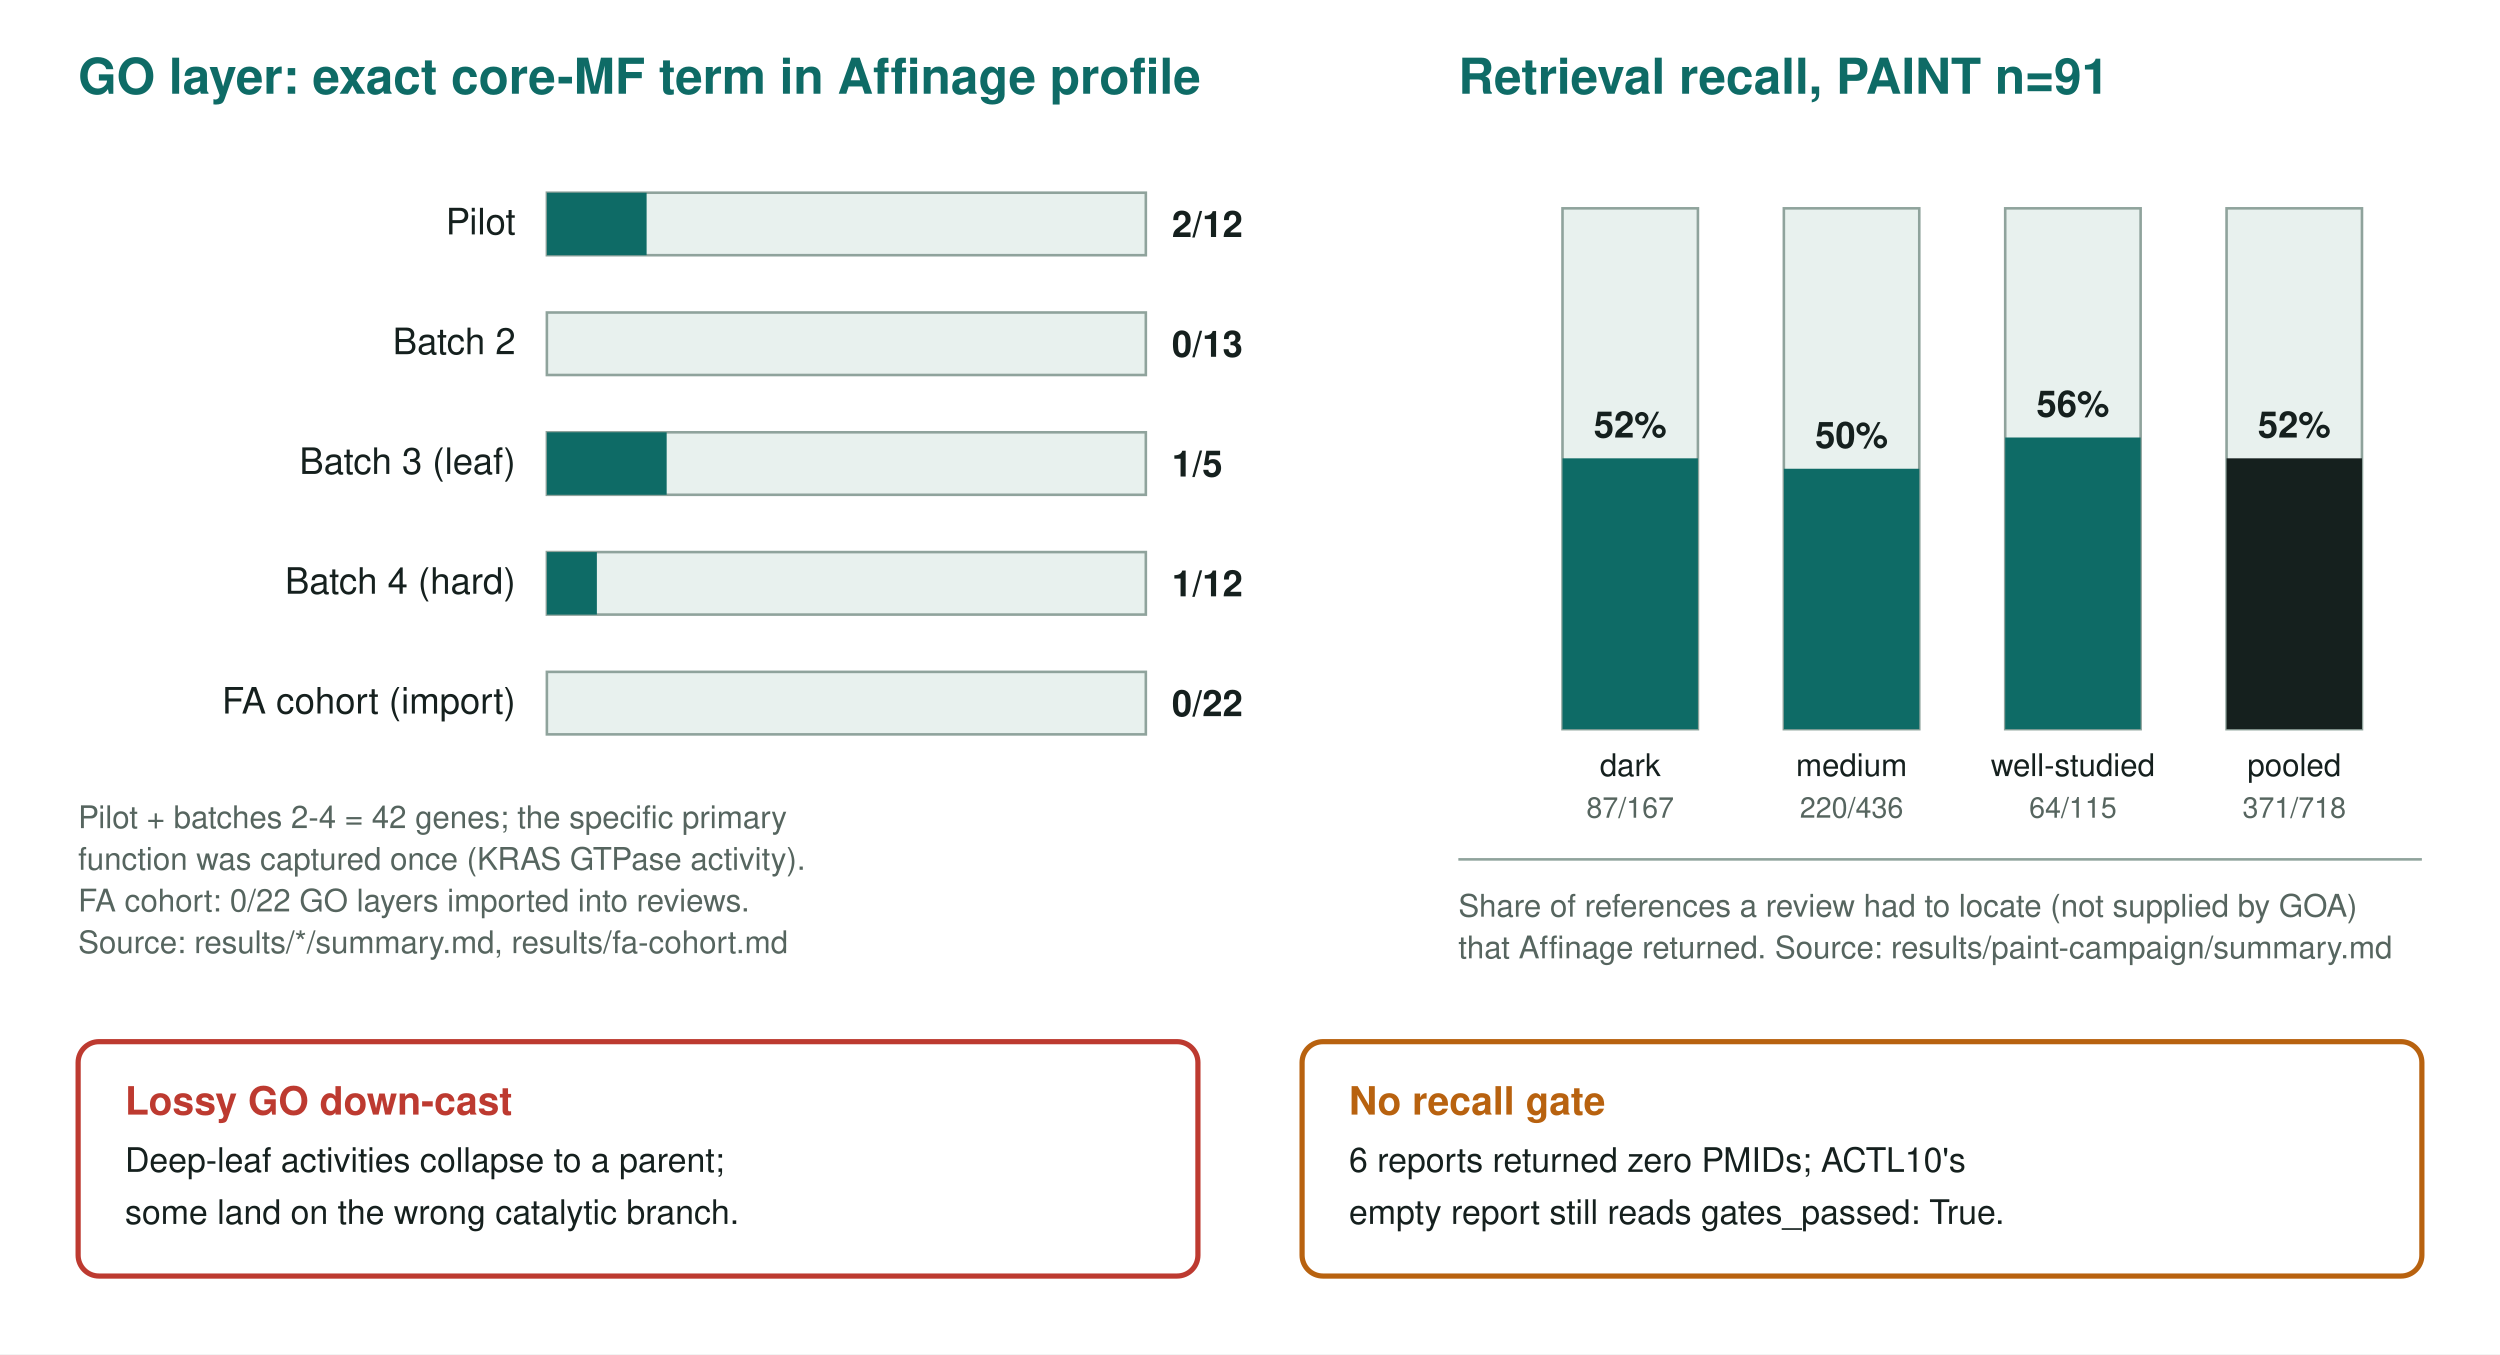
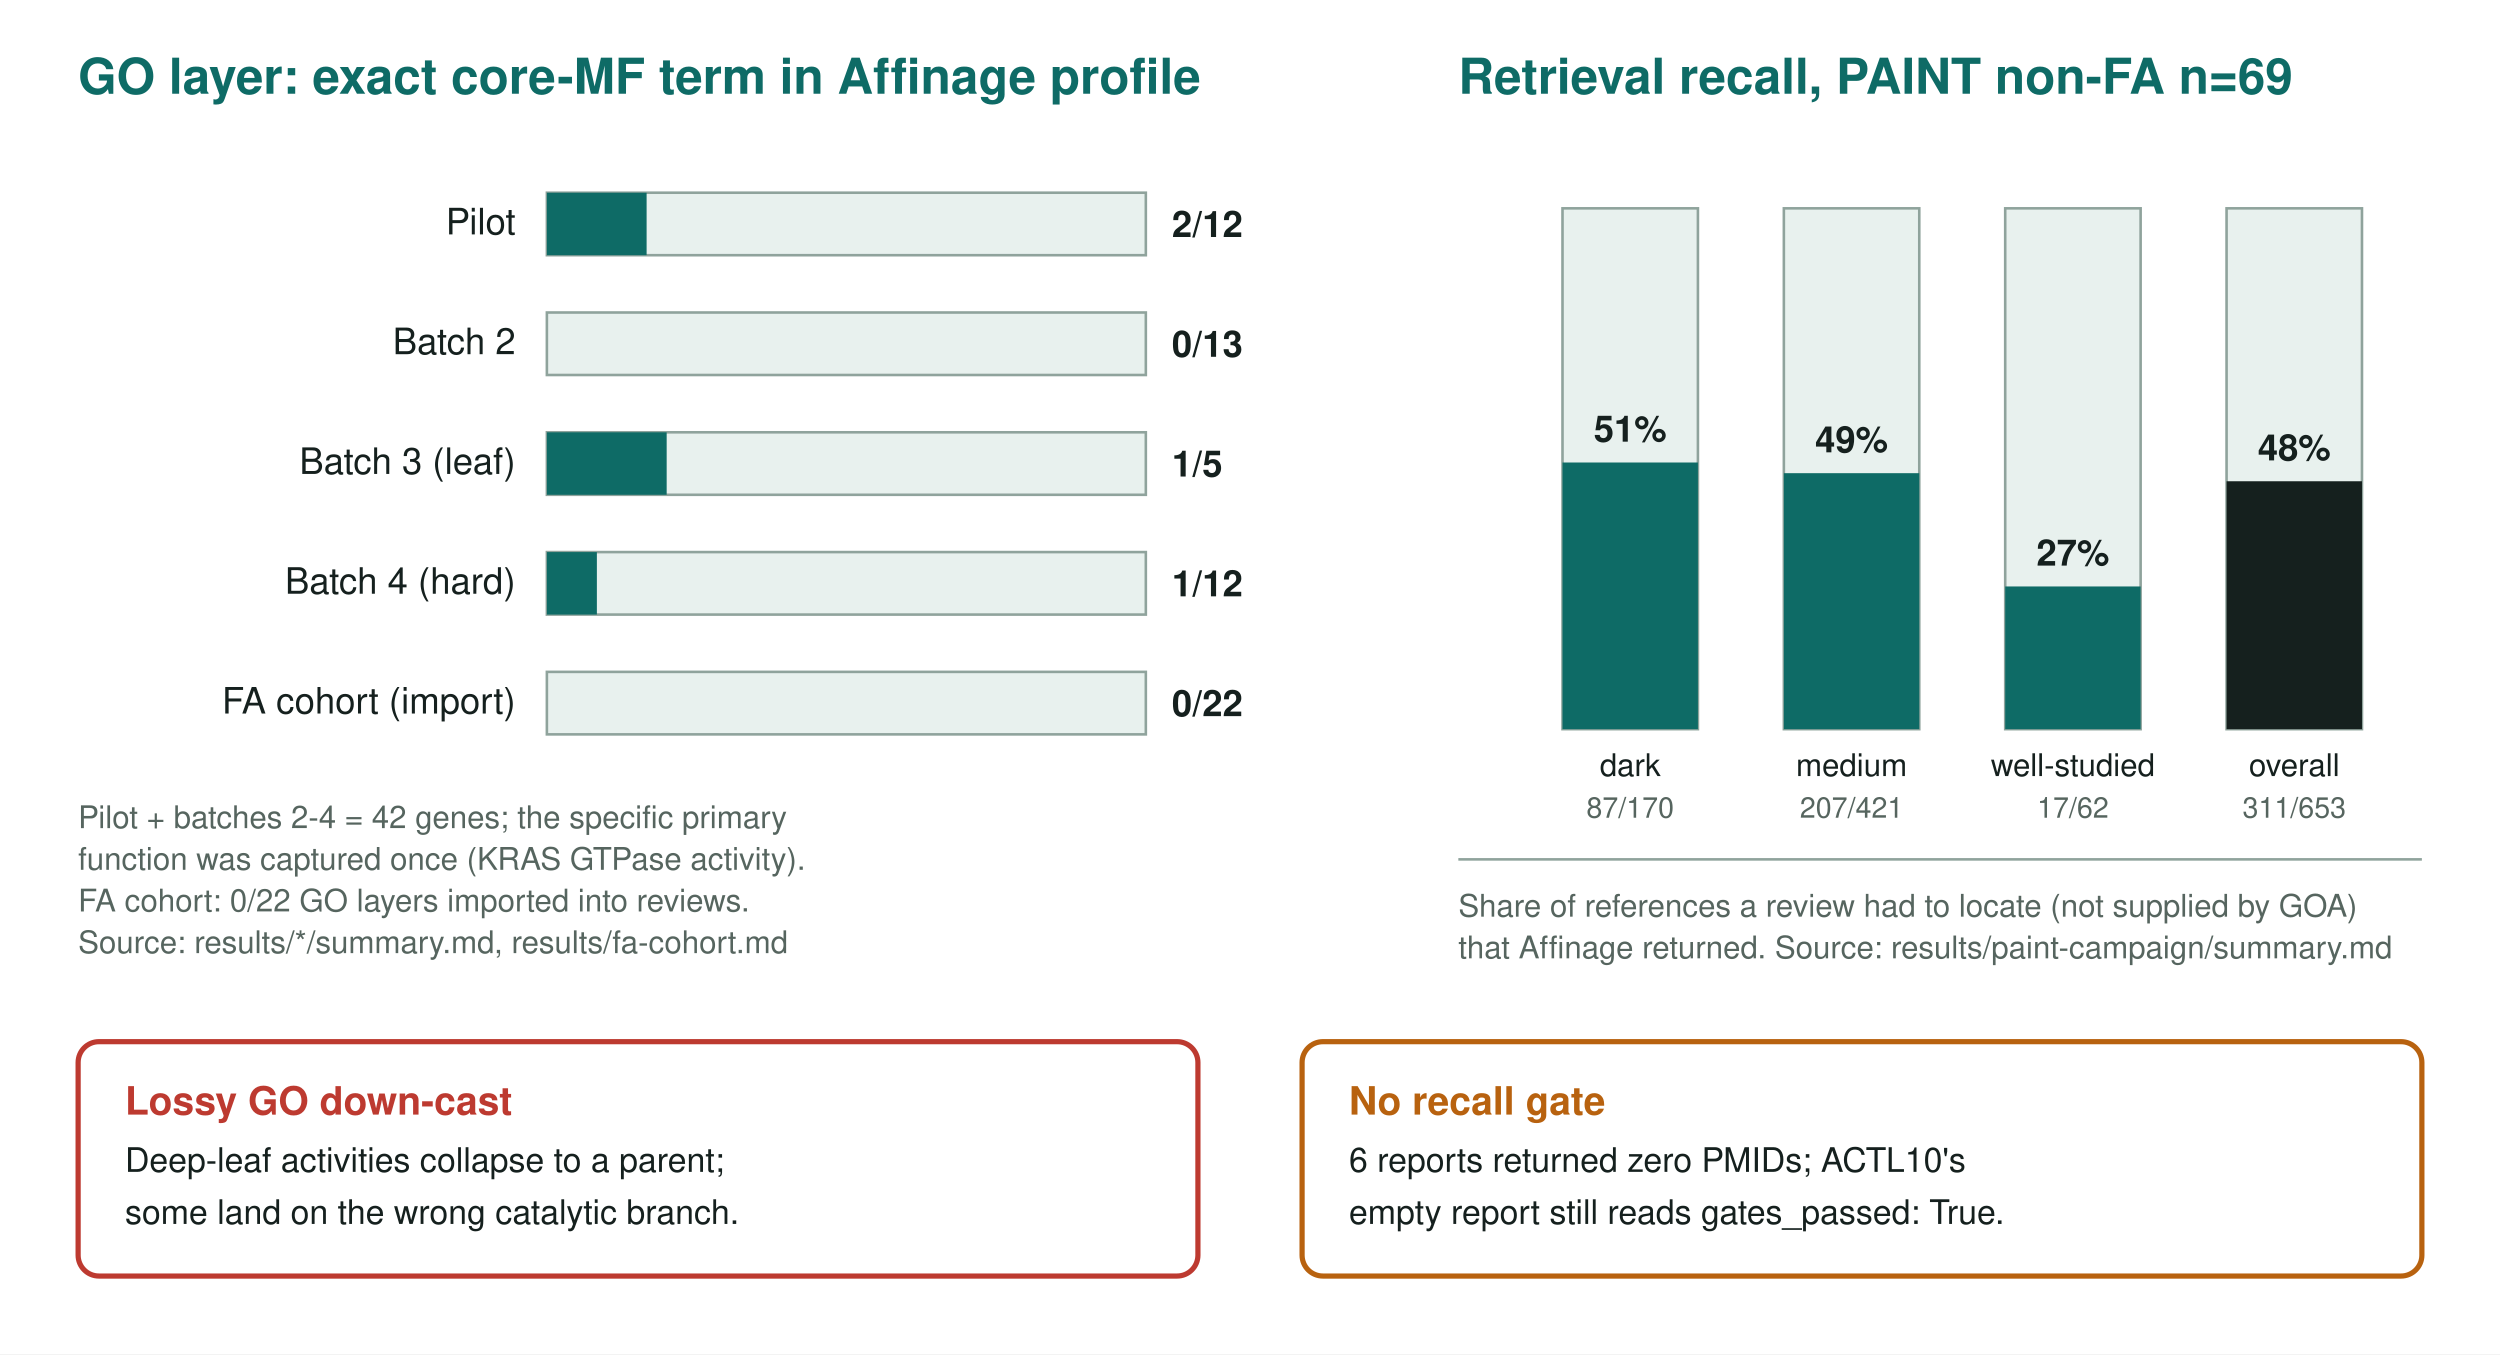
<svg xmlns="http://www.w3.org/2000/svg" viewBox="0 0 960 520" width="960" height="520" font-family="Helvetica, Arial, sans-serif">
  <rect width="960" height="520" fill="#ffffff" />
  <text x="30" y="36" font-size="19" font-weight="bold" fill="#0e6b66">GO layer: exact core-MF term in Affinage profile</text>
  <text x="198" y="90" font-size="14" text-anchor="end" fill="#15201e">Pilot</text>
  <rect x="210" y="74" width="230" height="24" fill="#e8f1ee" stroke="#8fa39c" />
  <rect x="210" y="74" width="38.3" height="24" fill="#0e6b66" />
  <text x="450" y="91" font-size="14" fill="#15201e" font-weight="bold">2/12</text>
  <text x="198" y="136" font-size="14" text-anchor="end" fill="#15201e">Batch 2</text>
  <rect x="210" y="120" width="230" height="24" fill="#e8f1ee" stroke="#8fa39c" />
  <text x="450" y="137" font-size="14" fill="#15201e" font-weight="bold">0/13</text>
  <text x="198" y="182" font-size="14" text-anchor="end" fill="#15201e">Batch 3 (leaf)</text>
  <rect x="210" y="166" width="230" height="24" fill="#e8f1ee" stroke="#8fa39c" />
  <rect x="210" y="166" width="46.0" height="24" fill="#0e6b66" />
  <text x="450" y="183" font-size="14" fill="#15201e" font-weight="bold">1/5</text>
  <text x="198" y="228" font-size="14" text-anchor="end" fill="#15201e">Batch 4 (hard)</text>
  <rect x="210" y="212" width="230" height="24" fill="#e8f1ee" stroke="#8fa39c" />
  <rect x="210" y="212" width="19.2" height="24" fill="#0e6b66" />
  <text x="450" y="229" font-size="14" fill="#15201e" font-weight="bold">1/12</text>
  <text x="198" y="274" font-size="14" text-anchor="end" fill="#15201e">FA cohort (import)</text>
  <rect x="210" y="258" width="230" height="24" fill="#e8f1ee" stroke="#8fa39c" />
  <text x="450" y="275" font-size="14" fill="#15201e" font-weight="bold">0/22</text>
  <text x="30" y="318" font-size="12" fill="#56655f">Pilot + batches 2-4 = 42 genes; the specific primary</text>
  <text x="30" y="334" font-size="12" fill="#56655f">function was captured once (KRAS GTPase activity).</text>
  <text x="30" y="350" font-size="12" fill="#56655f">FA cohort: 0/22 GO layers imported into reviews.</text>
  <text x="30" y="366" font-size="12" fill="#56655f">Source: results/*/summary.md, results/fa-cohort.md</text>
-   <text x="560" y="36" font-size="19" font-weight="bold" fill="#0e6b66">Retrieval recall, PAINT n=91</text>
+   <text x="560" y="36" font-size="19" font-weight="bold" fill="#0e6b66">Retrieval recall, PAINT non-FA n=69</text>
  <rect x="600" y="80" width="52" height="200" fill="#e8f1ee" stroke="#8fa39c" />
-   <rect x="600" y="176.0" width="52" height="104.0" fill="#0e6b66" />
-   <text x="626" y="168.0" font-size="14" text-anchor="middle" font-weight="bold" fill="#15201e">52%</text>
+   <rect x="600" y="177.6" width="52" height="102.4" fill="#0e6b66" />
+   <text x="626" y="169.6" font-size="14" text-anchor="middle" font-weight="bold" fill="#15201e">51%</text>
  <text x="626" y="298" font-size="12" text-anchor="middle" fill="#15201e">dark</text>
-   <text x="626" y="314" font-size="11" text-anchor="middle" fill="#56655f">87/167</text>
+   <text x="626" y="314" font-size="11" text-anchor="middle" fill="#56655f">87/170</text>
  <rect x="685" y="80" width="52" height="200" fill="#e8f1ee" stroke="#8fa39c" />
-   <rect x="685" y="180.0" width="52" height="100.0" fill="#0e6b66" />
-   <text x="711" y="172.0" font-size="14" text-anchor="middle" font-weight="bold" fill="#15201e">50%</text>
+   <rect x="685" y="181.7" width="52" height="98.3" fill="#0e6b66" />
+   <text x="711" y="173.7" font-size="14" text-anchor="middle" font-weight="bold" fill="#15201e">49%</text>
  <text x="711" y="298" font-size="12" text-anchor="middle" fill="#15201e">medium</text>
-   <text x="711" y="314" font-size="11" text-anchor="middle" fill="#56655f">220/436</text>
+   <text x="711" y="314" font-size="11" text-anchor="middle" fill="#56655f">207/421</text>
  <rect x="770" y="80" width="52" height="200" fill="#e8f1ee" stroke="#8fa39c" />
-   <rect x="770" y="168.0" width="52" height="112.0" fill="#0e6b66" />
-   <text x="796" y="160.0" font-size="14" text-anchor="middle" font-weight="bold" fill="#15201e">56%</text>
+   <rect x="770" y="225.2" width="52" height="54.8" fill="#0e6b66" />
+   <text x="796" y="217.2" font-size="14" text-anchor="middle" font-weight="bold" fill="#15201e">27%</text>
  <text x="796" y="298" font-size="12" text-anchor="middle" fill="#15201e">well-studied</text>
-   <text x="796" y="314" font-size="11" text-anchor="middle" fill="#56655f">64/115</text>
+   <text x="796" y="314" font-size="11" text-anchor="middle" fill="#56655f">17/62</text>
  <rect x="855" y="80" width="52" height="200" fill="#e8f1ee" stroke="#8fa39c" />
-   <rect x="855" y="176.0" width="52" height="104.0" fill="#15201e" />
-   <text x="881" y="168.0" font-size="14" text-anchor="middle" font-weight="bold" fill="#15201e">52%</text>
-   <text x="881" y="298" font-size="12" text-anchor="middle" fill="#15201e">pooled</text>
-   <text x="881" y="314" font-size="11" text-anchor="middle" fill="#56655f">371/718</text>
+   <rect x="855" y="184.8" width="52" height="95.2" fill="#15201e" />
+   <text x="881" y="176.8" font-size="14" text-anchor="middle" font-weight="bold" fill="#15201e">48%</text>
+   <text x="881" y="298" font-size="12" text-anchor="middle" fill="#15201e">overall</text>
+   <text x="881" y="314" font-size="11" text-anchor="middle" fill="#56655f">311/653</text>
  <line x1="560" y1="330" x2="930" y2="330" stroke="#8fa39c" />
  <text x="560" y="352" font-size="12" fill="#56655f">Share of references a review had to locate (not supplied by GOA)</text>
  <text x="560" y="368" font-size="12" fill="#56655f">that Affinage returned. Source: results/paint-campaign/summary.md</text>
  <rect x="30" y="400" width="430" height="90" rx="8" fill="#ffffff" stroke="#bd3a30" stroke-width="2" />
  <text x="48" y="428" font-size="15" font-weight="bold" fill="#bd3a30">Lossy GO down-cast</text>
  <text x="48" y="450" font-size="13" fill="#15201e">Deep-leaf activities collapse to a parent;</text>
  <text x="48" y="470" font-size="13" fill="#15201e">some land on the wrong catalytic branch.</text>
  <rect x="500" y="400" width="430" height="90" rx="8" fill="#ffffff" stroke="#b8620f" stroke-width="2" />
  <text x="518" y="428" font-size="15" font-weight="bold" fill="#b8620f">No recall gate</text>
  <text x="518" y="450" font-size="13" fill="#15201e">6 reports returned zero PMIDs; ACTL10's</text>
  <text x="518" y="470" font-size="13" fill="#15201e">empty report still reads gates_passed: True.</text>
</svg>
